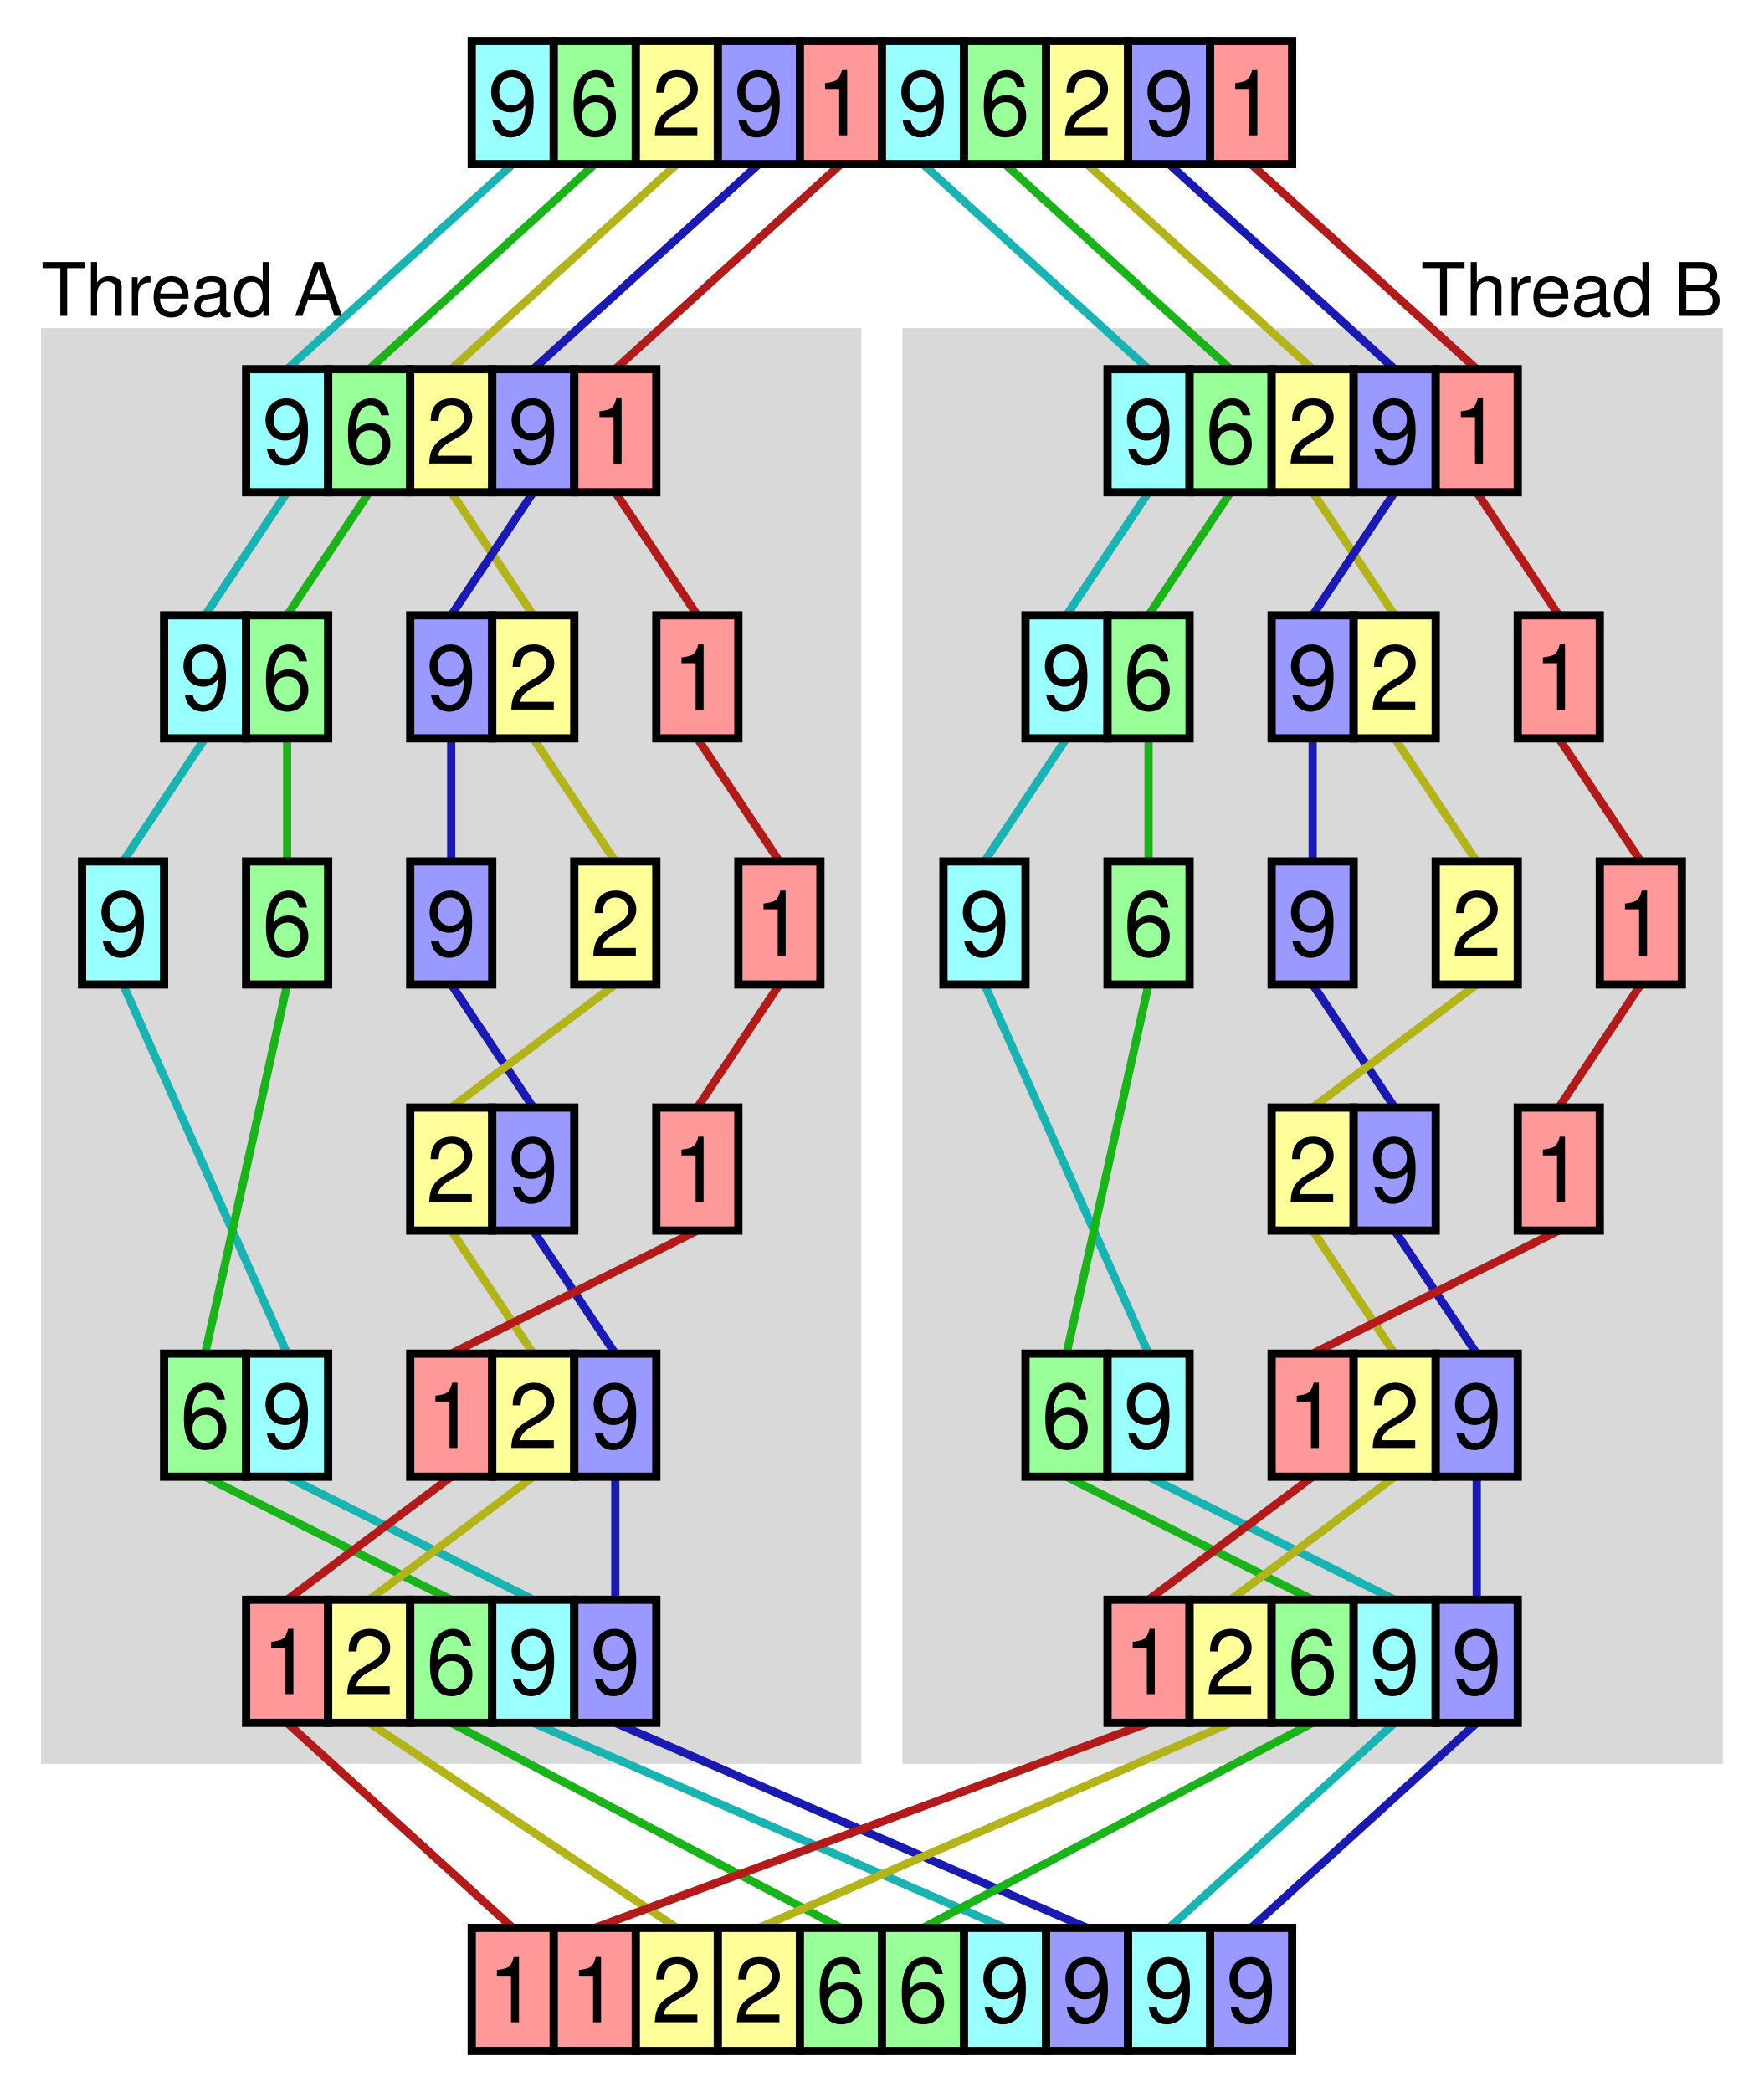
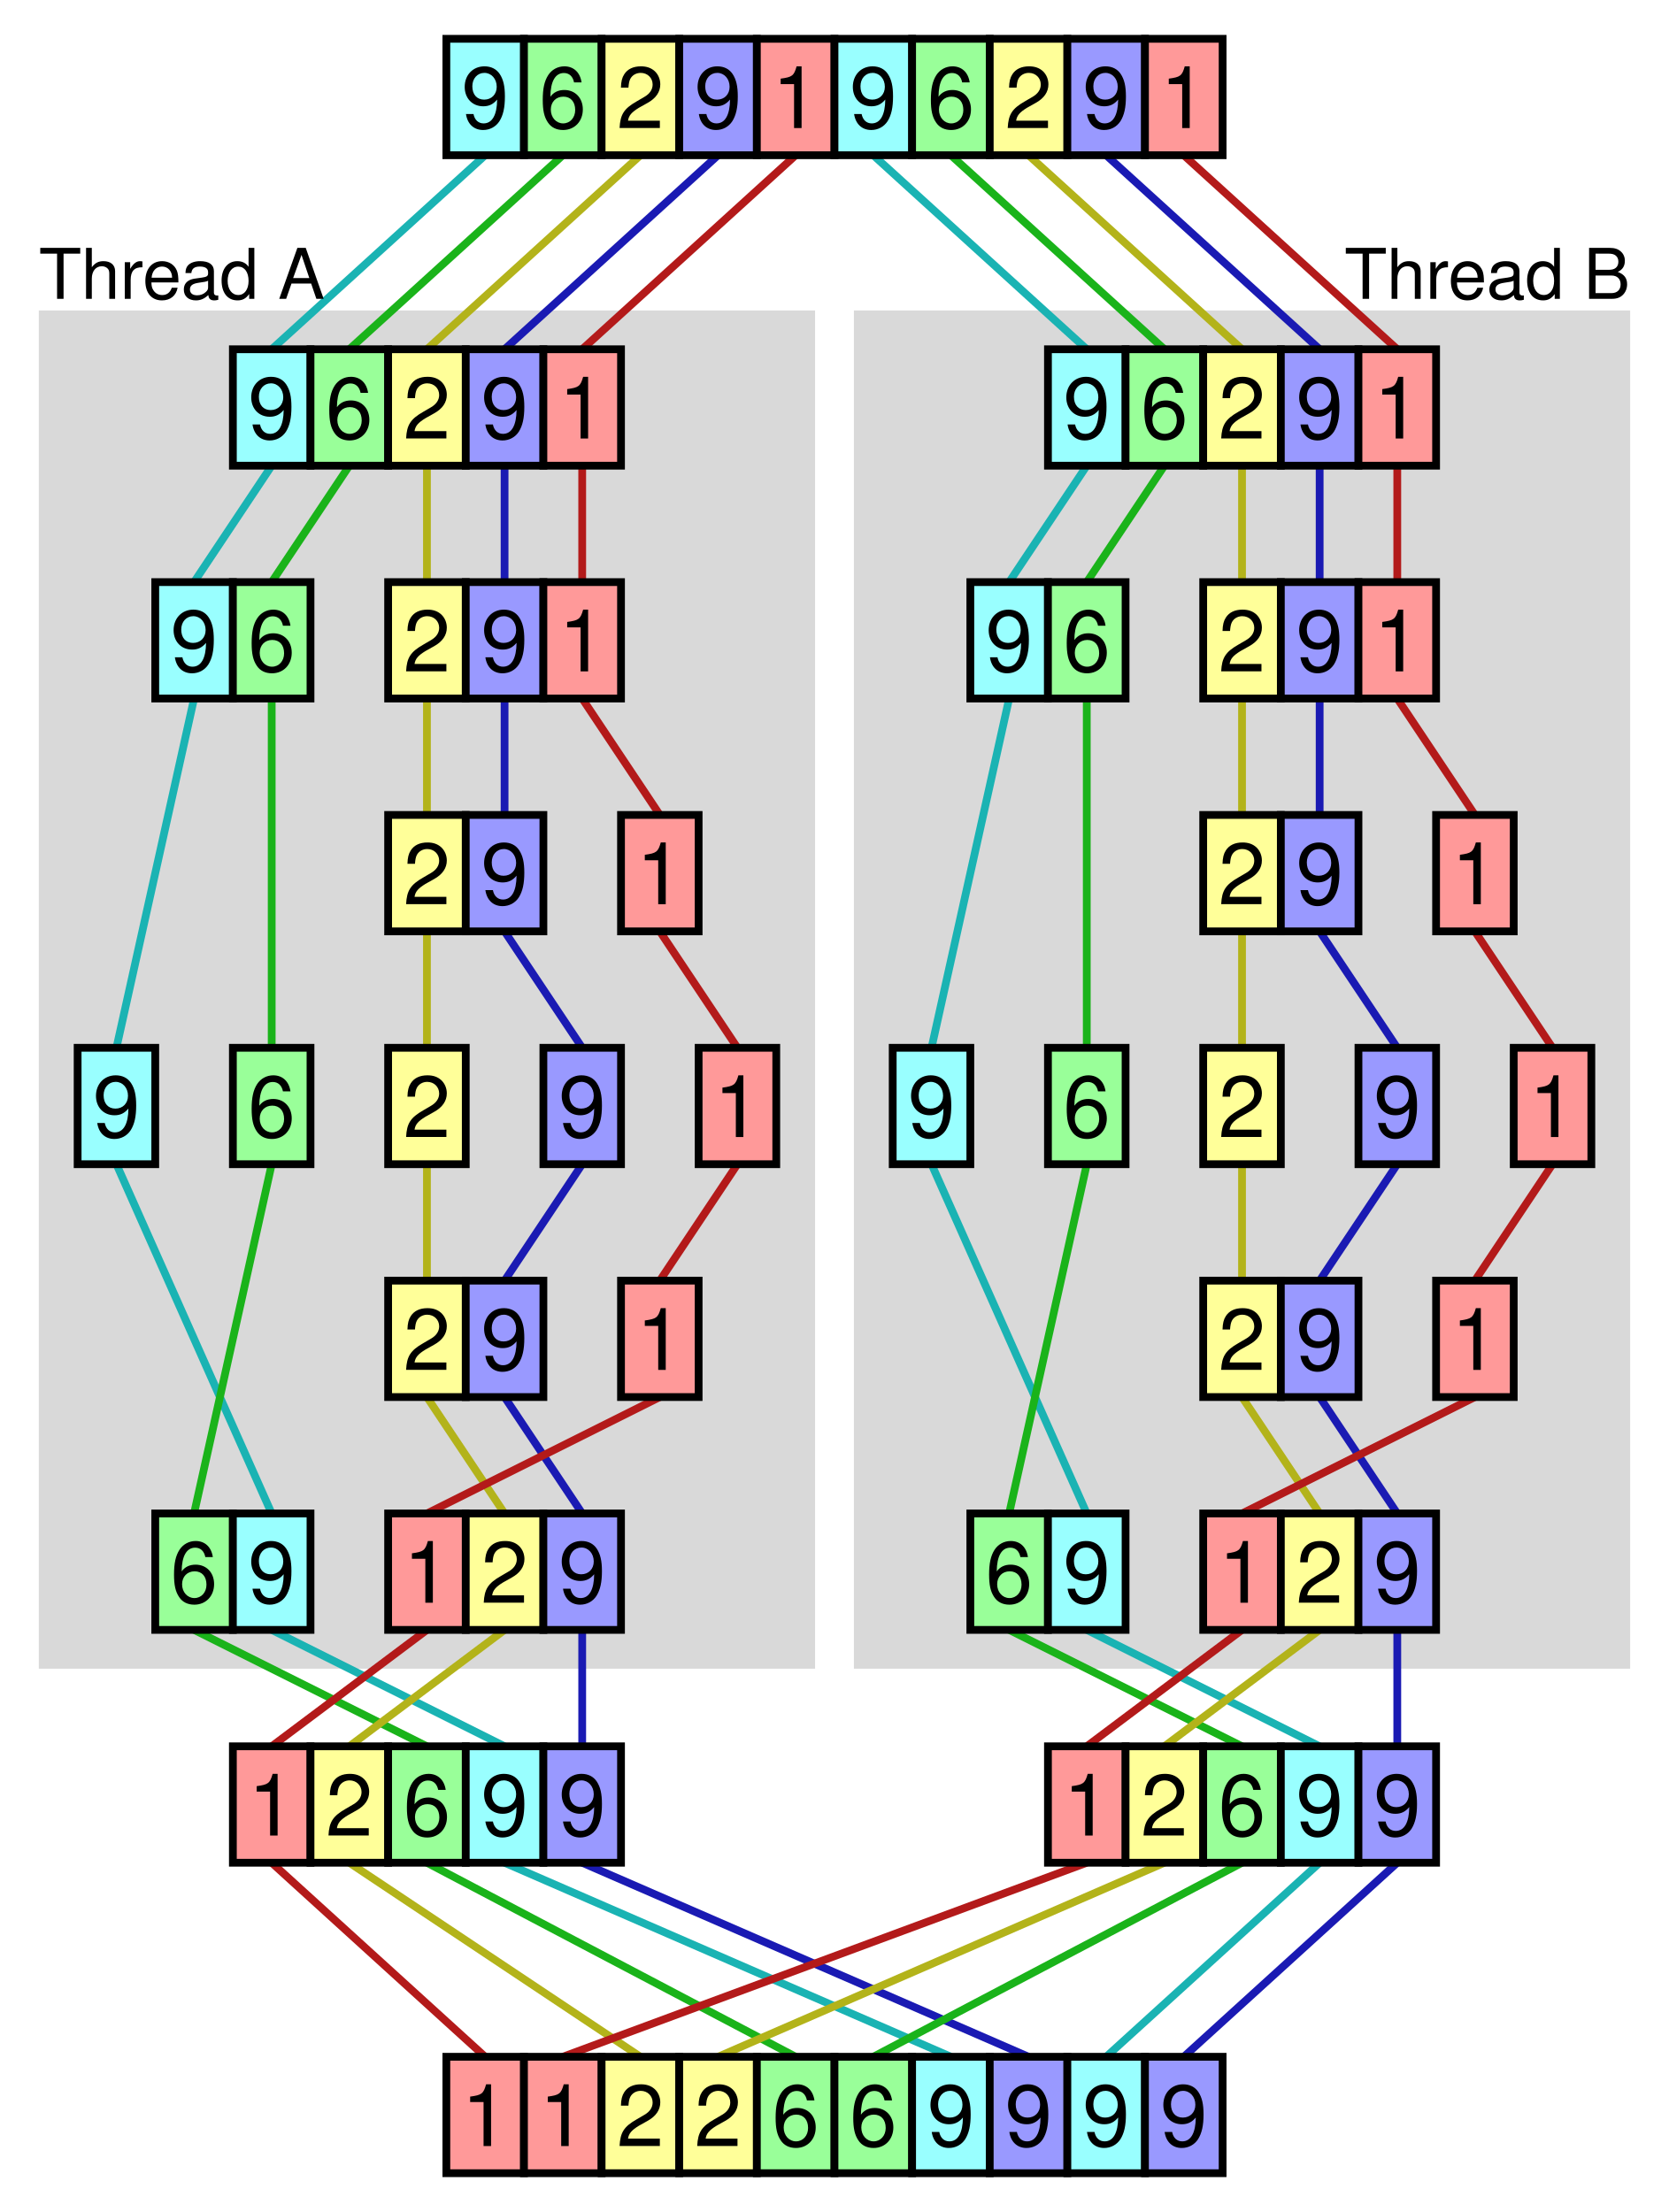
- <svg xmlns="http://www.w3.org/2000/svg" width="430" height="510" version="1.1">
+ <svg xmlns="http://www.w3.org/2000/svg" width="430" height="570" version="1.1">
  <style>
		rect, line, path { stroke: #000; stroke-width: 2; }
		.red { fill: hsl(0,100%,80%); }
		.yellow { fill: hsl(60,100%,80%); }
		.green { fill: hsl(120,100%,80%); }
		.teal { fill: hsl(180,100%,80%); }
		.blue { fill: hsl(240,100%,80%); }
		.purple { fill: hsl(300,100%,80%); }
		.l-red { stroke: hsl(0,75%,40%); }
		.l-yellow { stroke: hsl(60,75%,40%); }
		.l-green { stroke: hsl(120,75%,40%); }
		.l-teal { stroke: hsl(180,75%,40%); }
		.l-blue { stroke: hsl(240,75%,40%); }
		.l-purple { stroke: hsl(300,75%,40%); }
		text { text-anchor: middle; font-family: Helvetica, Arial, sans-serif; font-size: 22px; fill: #000; }
		.l { text-anchor: start; }
		.r { text-anchor: end; }
		.l,.r { font-size: 18px; }
		.thread { fill: #000; fill-opacity: .15; stroke-width: 0 !important; }
	</style>
  <rect x="10" y="80" height="350" width="200" class="thread" />
  <rect x="220" y="80" height="350" width="200" class="thread" />
  <g transform="translate(115,10)">
    <line y1="30" x1="10" y2="80" x2="-45" class="l-teal" />
    <line y1="30" x1="30" y2="80" x2="-25" class="l-green" />
    <line y1="30" x1="50" y2="80" x2="-5" class="l-yellow" />
    <line y1="30" x1="70" y2="80" x2="15" class="l-blue" />
    <line y1="30" x1="90" y2="80" x2="35" class="l-red" />
    <rect height="30" width="20" x="0" class="teal" />
    <rect height="30" width="20" x="20" class="green" />
    <rect height="30" width="20" x="40" class="yellow" />
    <rect height="30" width="20" x="60" class="blue" />
    <rect height="30" width="20" x="80" class="red" />
    <text y="23" x="10">9</text>
    <text y="23" x="30">6</text>
    <text y="23" x="50">2</text>
    <text y="23" x="70">9</text>
    <text y="23" x="90">1</text>
  </g>
  <g transform="translate(215,10)">
    <line y1="30" x1="10" y2="80" x2="65" class="l-teal" />
    <line y1="30" x1="30" y2="80" x2="85" class="l-green" />
    <line y1="30" x1="50" y2="80" x2="105" class="l-yellow" />
    <line y1="30" x1="70" y2="80" x2="125" class="l-blue" />
    <line y1="30" x1="90" y2="80" x2="145" class="l-red" />
    <rect height="30" width="20" x="0" class="teal" />
    <rect height="30" width="20" x="20" class="green" />
    <rect height="30" width="20" x="40" class="yellow" />
    <rect height="30" width="20" x="60" class="blue" />
    <rect height="30" width="20" x="80" class="red" />
    <text y="23" x="10">9</text>
    <text y="23" x="30">6</text>
    <text y="23" x="50">2</text>
    <text y="23" x="70">9</text>
    <text y="23" x="90">1</text>
  </g>
  <g transform="translate(10,80)">
    <text y="-3" x="0" class="l">Thread A</text>
    <g transform="translate(10,10)">
      <line y1="30" x1="50" y2="60" x2="30" class="l-teal" />
      <line y1="30" x1="70" y2="60" x2="50" class="l-green" />
-       <line y1="30" x1="90" y2="60" x2="110" class="l-yellow" />
-       <line y1="30" x1="110" y2="60" x2="90" class="l-blue" />
-       <line y1="30" x1="130" y2="60" x2="150" class="l-red" />
+       <line y1="30" x1="90" y2="60" x2="90" class="l-yellow" />
+       <line y1="30" x1="110" y2="60" x2="110" class="l-blue" />
+       <line y1="30" x1="130" y2="60" x2="130" class="l-red" />
      <rect height="30" width="20" x="40" class="teal" />
      <rect height="30" width="20" x="60" class="green" />
      <rect height="30" width="20" x="80" class="yellow" />
      <rect height="30" width="20" x="100" class="blue" />
      <rect height="30" width="20" x="120" class="red" />
      <text y="23" x="50">9</text>
      <text y="23" x="70">6</text>
      <text y="23" x="90">2</text>
      <text y="23" x="110">9</text>
      <text y="23" x="130">1</text>
    </g>
    <g transform="translate(10,70)">
-       <line y1="30" x1="30" y2="60" x2="10" class="l-teal" />
-       <line y1="30" x1="50" y2="60" x2="50" class="l-green" />
-       <line y1="30" x1="90" y2="60" x2="90" class="l-blue" />
-       <line y1="30" x1="110" y2="60" x2="130" class="l-yellow" />
-       <line y1="30" x1="150" y2="60" x2="170" class="l-red" />
+       <line y1="30" x1="30" y2="120" x2="10" class="l-teal" />
+       <line y1="30" x1="50" y2="120" x2="50" class="l-green" />
+       <line y1="30" x1="90" y2="60" x2="90" class="l-yellow" />
+       <line y1="30" x1="110" y2="60" x2="110" class="l-blue" />
+       <line y1="30" x1="130" y2="60" x2="150" class="l-red" />
      <rect height="30" width="20" x="20" class="teal" />
      <rect height="30" width="20" x="40" class="green" />
-       <rect height="30" width="20" x="80" class="blue" />
-       <rect height="30" width="20" x="100" class="yellow" />
-       <rect height="30" width="20" x="140" class="red" />
+       <rect height="30" width="20" x="80" class="yellow" />
+       <rect height="30" width="20" x="100" class="blue" />
+       <rect height="30" width="20" x="120" class="red" />
      <text y="23" x="30">9</text>
      <text y="23" x="50">6</text>
-       <text y="23" x="90">9</text>
-       <text y="23" x="110">2</text>
+       <text y="23" x="90">2</text>
+       <text y="23" x="110">9</text>
+       <text y="23" x="130">1</text>
+     </g>
+     <g transform="translate(10,130)">
+       <line y1="30" x1="90" y2="60" x2="90" class="l-yellow" />
+       <line y1="30" x1="110" y2="60" x2="130" class="l-blue" />
+       <line y1="30" x1="150" y2="60" x2="170" class="l-red" />
+       <rect height="30" width="20" x="80" class="yellow" />
+       <rect height="30" width="20" x="100" class="blue" />
+       <rect height="30" width="20" x="140" class="red" />
+       <text y="23" x="90">2</text>
+       <text y="23" x="110">9</text>
      <text y="23" x="150">1</text>
    </g>
-     <g transform="translate(10,130)">
+     <g transform="translate(10,190)">
      <line y1="30" x1="10" y2="120" x2="50" class="l-teal" />
      <line y1="30" x1="50" y2="120" x2="30" class="l-green" />
-       <line y1="30" x1="90" y2="60" x2="110" class="l-blue" />
-       <line y1="30" x1="130" y2="60" x2="90" class="l-yellow" />
+       <line y1="30" x1="90" y2="60" x2="90" class="l-yellow" />
+       <line y1="30" x1="130" y2="60" x2="110" class="l-blue" />
      <line y1="30" x1="170" y2="60" x2="150" class="l-red" />
      <rect height="30" width="20" x="0" class="teal" />
      <rect height="30" width="20" x="40" class="green" />
-       <rect height="30" width="20" x="80" class="blue" />
-       <rect height="30" width="20" x="120" class="yellow" />
+       <rect height="30" width="20" x="80" class="yellow" />
+       <rect height="30" width="20" x="120" class="blue" />
      <rect height="30" width="20" x="160" class="red" />
      <text y="23" x="10">9</text>
      <text y="23" x="50">6</text>
-       <text y="23" x="90">9</text>
-       <text y="23" x="130">2</text>
+       <text y="23" x="90">2</text>
+       <text y="23" x="130">9</text>
      <text y="23" x="170">1</text>
    </g>
-     <g transform="translate(10,190)">
+     <g transform="translate(10,250)">
      <line y1="30" x1="90" y2="60" x2="110" class="l-yellow" />
      <line y1="30" x1="110" y2="60" x2="130" class="l-blue" />
      <line y1="30" x1="150" y2="60" x2="90" class="l-red" />
      <rect height="30" width="20" x="80" class="yellow" />
      <rect height="30" width="20" x="100" class="blue" />
      <rect height="30" width="20" x="140" class="red" />
      <text y="23" x="90">2</text>
      <text y="23" x="110">9</text>
      <text y="23" x="150">1</text>
    </g>
-     <g transform="translate(10,250)">
+     <g transform="translate(10,310)">
      <line y1="30" x1="30" y2="60" x2="90" class="l-green" />
      <line y1="30" x1="50" y2="60" x2="110" class="l-teal" />
      <line y1="30" x1="90" y2="60" x2="50" class="l-red" />
      <line y1="30" x1="110" y2="60" x2="70" class="l-yellow" />
      <line y1="30" x1="130" y2="60" x2="130" class="l-blue" />
      <rect height="30" width="20" x="20" class="green" />
      <rect height="30" width="20" x="40" class="teal" />
      <rect height="30" width="20" x="80" class="red" />
      <rect height="30" width="20" x="100" class="yellow" />
      <rect height="30" width="20" x="120" class="blue" />
      <text y="23" x="30">6</text>
      <text y="23" x="50">9</text>
      <text y="23" x="90">1</text>
      <text y="23" x="110">2</text>
      <text y="23" x="130">9</text>
    </g>
-     <g transform="translate(10,310)">
+     <g transform="translate(10,370)">
      <line y1="30" x1="50" y2="80" x2="105" class="l-red" />
      <line y1="30" x1="70" y2="80" x2="145" class="l-yellow" />
      <line y1="30" x1="90" y2="80" x2="185" class="l-green" />
      <line y1="30" x1="110" y2="80" x2="225" class="l-teal" />
      <line y1="30" x1="130" y2="80" x2="245" class="l-blue" />
      <rect height="30" width="20" x="40" class="red" />
      <rect height="30" width="20" x="60" class="yellow" />
      <rect height="30" width="20" x="80" class="green" />
      <rect height="30" width="20" x="100" class="teal" />
      <rect height="30" width="20" x="120" class="blue" />
      <text y="23" x="50">1</text>
      <text y="23" x="70">2</text>
      <text y="23" x="90">6</text>
      <text y="23" x="110">9</text>
      <text y="23" x="130">9</text>
    </g>
  </g>
  <g transform="translate(220,80)">
    <text y="-3" x="200" class="r">Thread B</text>
    <g transform="translate(10,10)">
      <line y1="30" x1="50" y2="60" x2="30" class="l-teal" />
      <line y1="30" x1="70" y2="60" x2="50" class="l-green" />
-       <line y1="30" x1="90" y2="60" x2="110" class="l-yellow" />
-       <line y1="30" x1="110" y2="60" x2="90" class="l-blue" />
-       <line y1="30" x1="130" y2="60" x2="150" class="l-red" />
+       <line y1="30" x1="90" y2="60" x2="90" class="l-yellow" />
+       <line y1="30" x1="110" y2="60" x2="110" class="l-blue" />
+       <line y1="30" x1="130" y2="60" x2="130" class="l-red" />
      <rect height="30" width="20" x="40" class="teal" />
      <rect height="30" width="20" x="60" class="green" />
      <rect height="30" width="20" x="80" class="yellow" />
      <rect height="30" width="20" x="100" class="blue" />
      <rect height="30" width="20" x="120" class="red" />
      <text y="23" x="50">9</text>
      <text y="23" x="70">6</text>
      <text y="23" x="90">2</text>
      <text y="23" x="110">9</text>
      <text y="23" x="130">1</text>
    </g>
    <g transform="translate(10,70)">
-       <line y1="30" x1="30" y2="60" x2="10" class="l-teal" />
-       <line y1="30" x1="50" y2="60" x2="50" class="l-green" />
-       <line y1="30" x1="90" y2="60" x2="90" class="l-blue" />
-       <line y1="30" x1="110" y2="60" x2="130" class="l-yellow" />
-       <line y1="30" x1="150" y2="60" x2="170" class="l-red" />
+       <line y1="30" x1="30" y2="120" x2="10" class="l-teal" />
+       <line y1="30" x1="50" y2="120" x2="50" class="l-green" />
+       <line y1="30" x1="90" y2="60" x2="90" class="l-yellow" />
+       <line y1="30" x1="110" y2="60" x2="110" class="l-blue" />
+       <line y1="30" x1="130" y2="60" x2="150" class="l-red" />
      <rect height="30" width="20" x="20" class="teal" />
      <rect height="30" width="20" x="40" class="green" />
-       <rect height="30" width="20" x="80" class="blue" />
-       <rect height="30" width="20" x="100" class="yellow" />
-       <rect height="30" width="20" x="140" class="red" />
+       <rect height="30" width="20" x="80" class="yellow" />
+       <rect height="30" width="20" x="100" class="blue" />
+       <rect height="30" width="20" x="120" class="red" />
      <text y="23" x="30">9</text>
      <text y="23" x="50">6</text>
-       <text y="23" x="90">9</text>
-       <text y="23" x="110">2</text>
+       <text y="23" x="90">2</text>
+       <text y="23" x="110">9</text>
+       <text y="23" x="130">1</text>
+     </g>
+     <g transform="translate(10,130)">
+       <line y1="30" x1="90" y2="60" x2="90" class="l-yellow" />
+       <line y1="30" x1="110" y2="60" x2="130" class="l-blue" />
+       <line y1="30" x1="150" y2="60" x2="170" class="l-red" />
+       <rect height="30" width="20" x="80" class="yellow" />
+       <rect height="30" width="20" x="100" class="blue" />
+       <rect height="30" width="20" x="140" class="red" />
+       <text y="23" x="90">2</text>
+       <text y="23" x="110">9</text>
      <text y="23" x="150">1</text>
    </g>
-     <g transform="translate(10,130)">
+     <g transform="translate(10,190)">
      <line y1="30" x1="10" y2="120" x2="50" class="l-teal" />
      <line y1="30" x1="50" y2="120" x2="30" class="l-green" />
-       <line y1="30" x1="90" y2="60" x2="110" class="l-blue" />
-       <line y1="30" x1="130" y2="60" x2="90" class="l-yellow" />
+       <line y1="30" x1="90" y2="60" x2="90" class="l-yellow" />
+       <line y1="30" x1="130" y2="60" x2="110" class="l-blue" />
      <line y1="30" x1="170" y2="60" x2="150" class="l-red" />
      <rect height="30" width="20" x="0" class="teal" />
      <rect height="30" width="20" x="40" class="green" />
-       <rect height="30" width="20" x="80" class="blue" />
-       <rect height="30" width="20" x="120" class="yellow" />
+       <rect height="30" width="20" x="80" class="yellow" />
+       <rect height="30" width="20" x="120" class="blue" />
      <rect height="30" width="20" x="160" class="red" />
      <text y="23" x="10">9</text>
      <text y="23" x="50">6</text>
-       <text y="23" x="90">9</text>
-       <text y="23" x="130">2</text>
+       <text y="23" x="90">2</text>
+       <text y="23" x="130">9</text>
      <text y="23" x="170">1</text>
    </g>
-     <g transform="translate(10,190)">
+     <g transform="translate(10,250)">
      <line y1="30" x1="90" y2="60" x2="110" class="l-yellow" />
      <line y1="30" x1="110" y2="60" x2="130" class="l-blue" />
      <line y1="30" x1="150" y2="60" x2="90" class="l-red" />
      <rect height="30" width="20" x="80" class="yellow" />
      <rect height="30" width="20" x="100" class="blue" />
      <rect height="30" width="20" x="140" class="red" />
      <text y="23" x="90">2</text>
      <text y="23" x="110">9</text>
      <text y="23" x="150">1</text>
    </g>
-     <g transform="translate(10,250)">
+     <g transform="translate(10,310)">
      <line y1="30" x1="30" y2="60" x2="90" class="l-green" />
      <line y1="30" x1="50" y2="60" x2="110" class="l-teal" />
      <line y1="30" x1="90" y2="60" x2="50" class="l-red" />
      <line y1="30" x1="110" y2="60" x2="70" class="l-yellow" />
      <line y1="30" x1="130" y2="60" x2="130" class="l-blue" />
      <rect height="30" width="20" x="20" class="green" />
      <rect height="30" width="20" x="40" class="teal" />
      <rect height="30" width="20" x="80" class="red" />
      <rect height="30" width="20" x="100" class="yellow" />
      <rect height="30" width="20" x="120" class="blue" />
      <text y="23" x="30">6</text>
      <text y="23" x="50">9</text>
      <text y="23" x="90">1</text>
      <text y="23" x="110">2</text>
      <text y="23" x="130">9</text>
    </g>
-     <g transform="translate(10,310)">
+     <g transform="translate(10,370)">
      <line y1="30" x1="50" y2="80" x2="-85" class="l-red" />
      <line y1="30" x1="70" y2="80" x2="-45" class="l-yellow" />
      <line y1="30" x1="90" y2="80" x2="-5" class="l-green" />
      <line y1="30" x1="110" y2="80" x2="55" class="l-teal" />
      <line y1="30" x1="130" y2="80" x2="75" class="l-blue" />
      <rect height="30" width="20" x="40" class="red" />
      <rect height="30" width="20" x="60" class="yellow" />
      <rect height="30" width="20" x="80" class="green" />
      <rect height="30" width="20" x="100" class="teal" />
      <rect height="30" width="20" x="120" class="blue" />
      <text y="23" x="50">1</text>
      <text y="23" x="70">2</text>
      <text y="23" x="90">6</text>
      <text y="23" x="110">9</text>
      <text y="23" x="130">9</text>
    </g>
  </g>
-   <g transform="translate(115,470)">
+   <g transform="translate(115,530)">
    <rect height="30" width="20" x="0" class="red" />
    <rect height="30" width="20" x="20" class="red" />
    <rect height="30" width="20" x="40" class="yellow" />
    <rect height="30" width="20" x="60" class="yellow" />
    <rect height="30" width="20" x="80" class="green" />
    <text y="23" x="10">1</text>
    <text y="23" x="30">1</text>
    <text y="23" x="50">2</text>
    <text y="23" x="70">2</text>
    <text y="23" x="90">6</text>
  </g>
-   <g transform="translate(215,470)">
+   <g transform="translate(215,530)">
    <rect height="30" width="20" x="0" class="green" />
    <rect height="30" width="20" x="20" class="teal" />
    <rect height="30" width="20" x="40" class="blue" />
    <rect height="30" width="20" x="60" class="teal" />
    <rect height="30" width="20" x="80" class="blue" />
    <text y="23" x="10">6</text>
    <text y="23" x="30">9</text>
    <text y="23" x="50">9</text>
    <text y="23" x="70">9</text>
    <text y="23" x="90">9</text>
  </g>
</svg>
